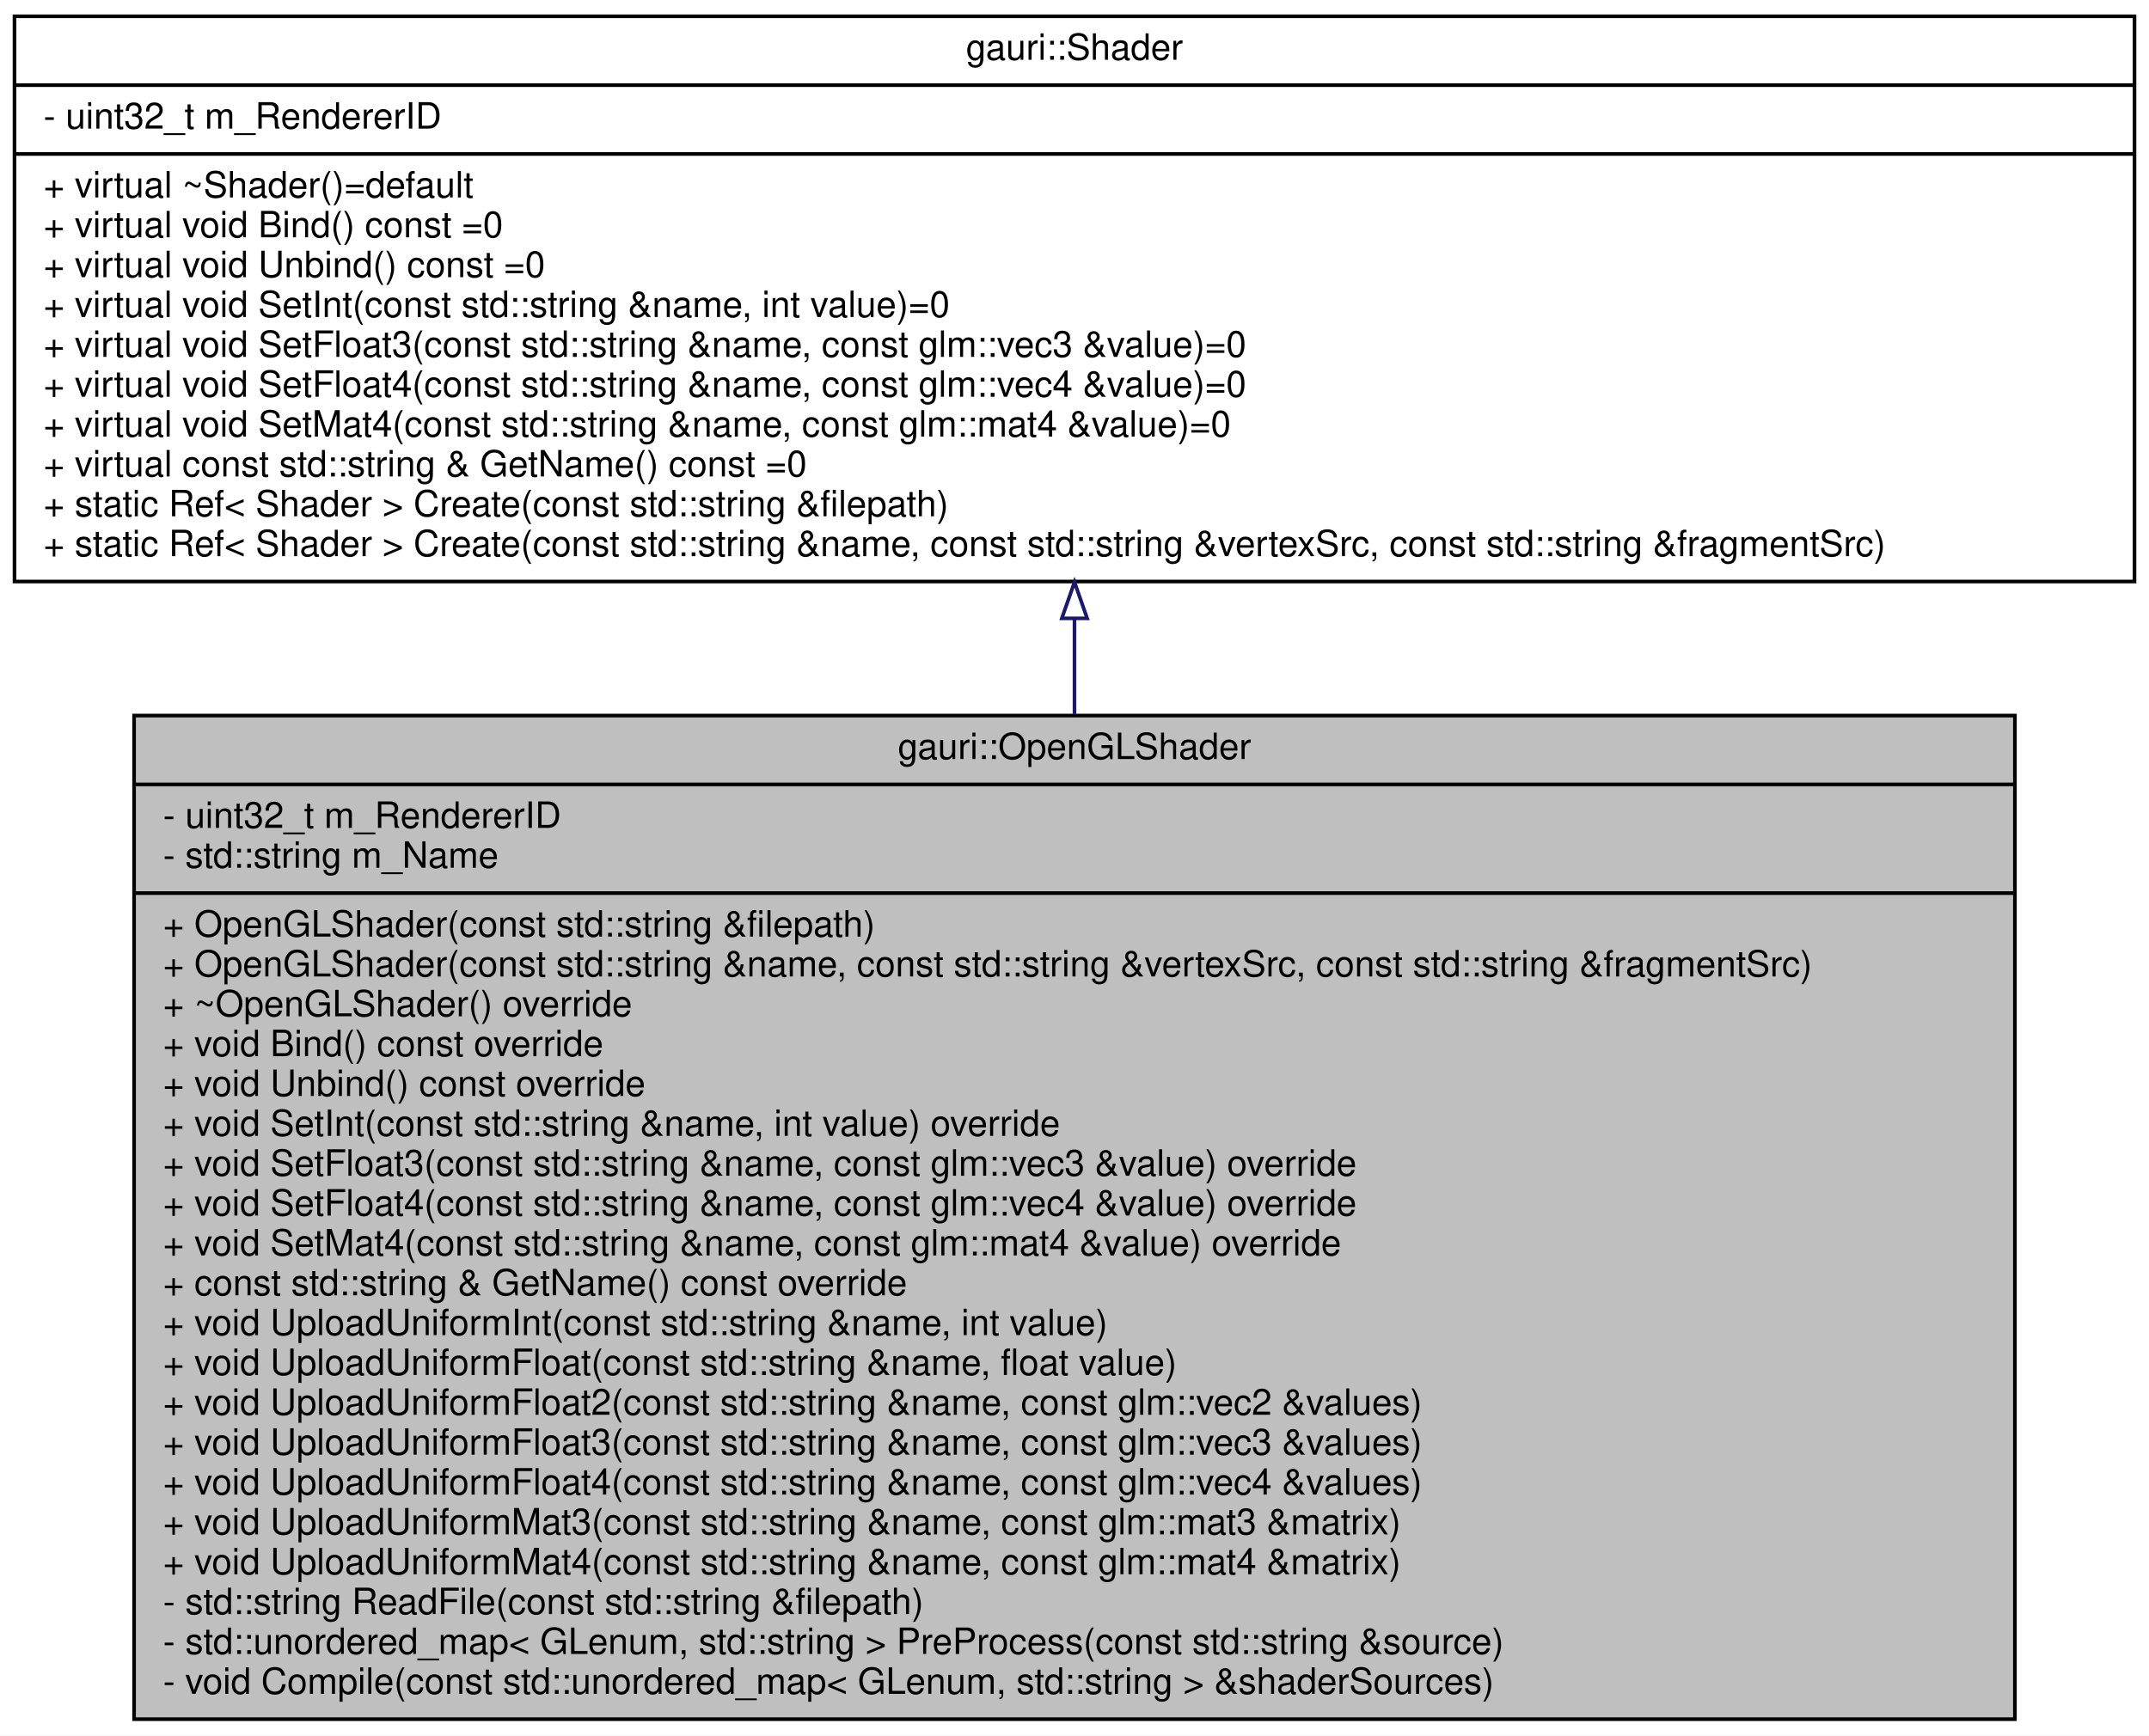
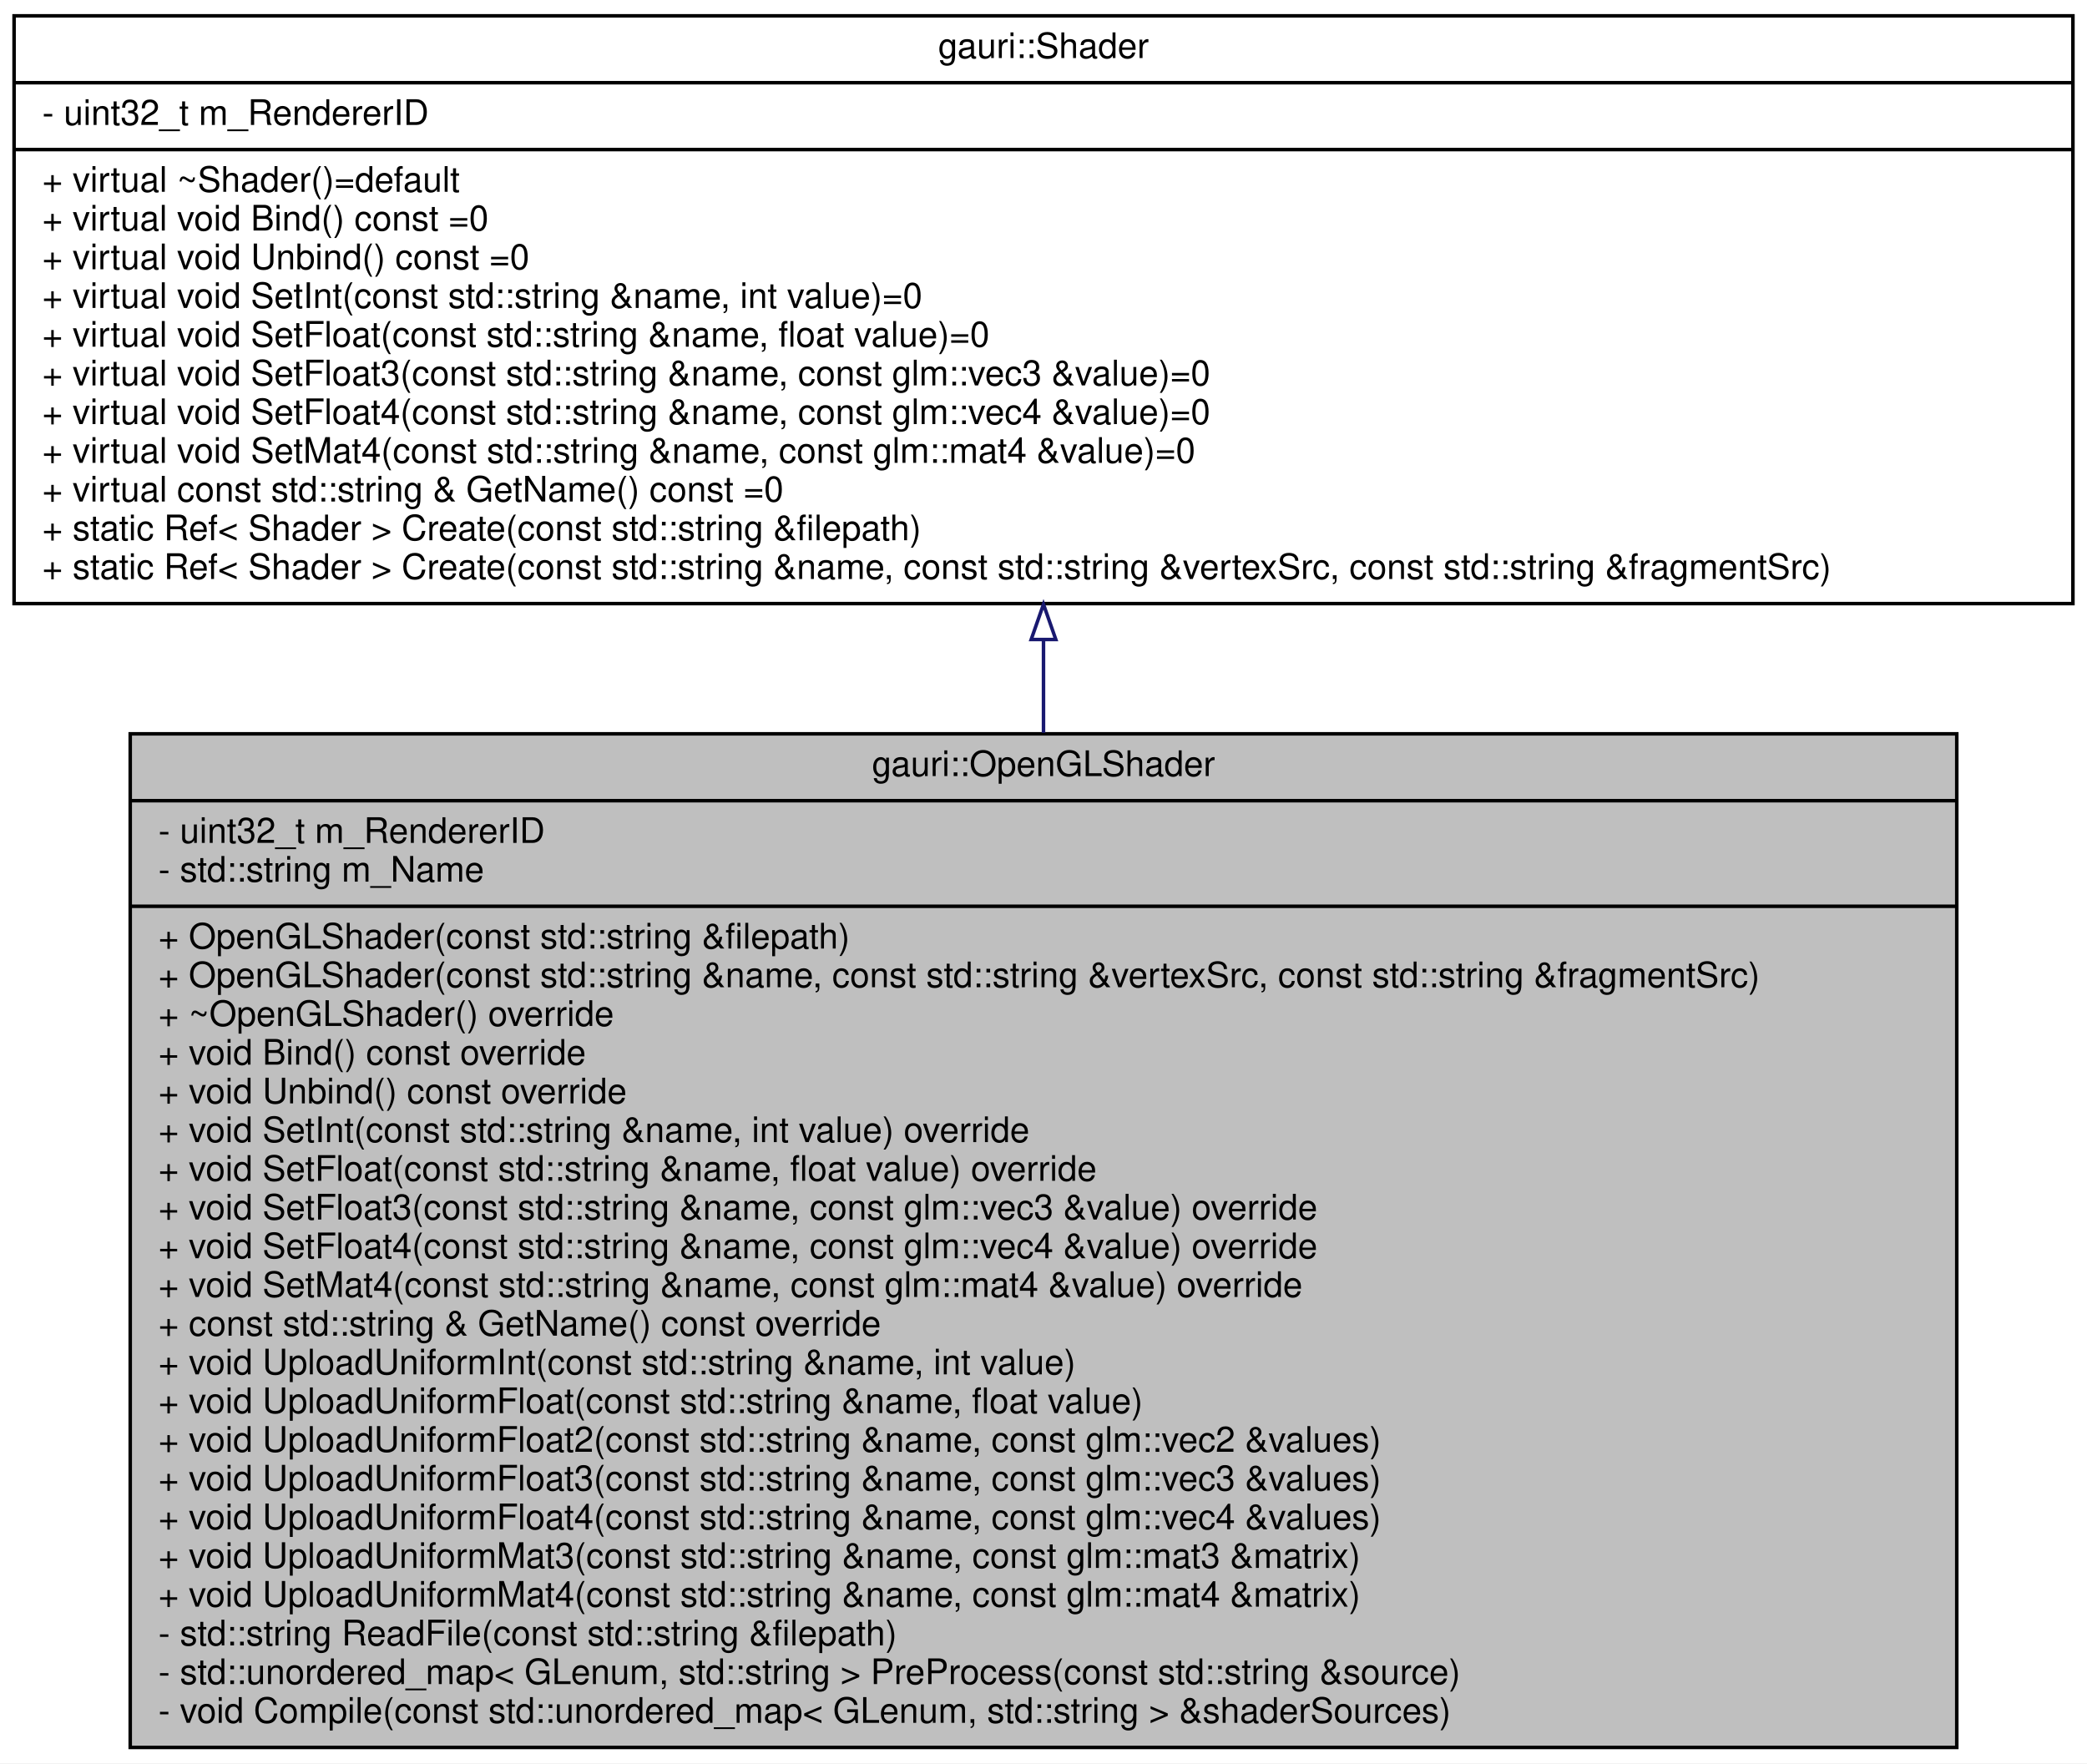
- <svg xmlns="http://www.w3.org/2000/svg" xmlns:xlink="http://www.w3.org/1999/xlink" width="593pt" height="479pt" viewBox="0.00 0.00 593.00 479.00">
-   <g id="graph0" class="graph" transform="scale(1 1) rotate(0) translate(4 475)">
-     <polygon fill="white" stroke="transparent" points="-4,4 -4,-475 589,-475 589,4 -4,4" />
+ <svg xmlns="http://www.w3.org/2000/svg" xmlns:xlink="http://www.w3.org/1999/xlink" width="593pt" height="501pt" viewBox="0.00 0.00 593.00 501.00">
+   <g id="graph0" class="graph" transform="scale(1 1) rotate(0) translate(4 497)">
+     <polygon fill="white" stroke="transparent" points="-4,4 -4,-497 589,-497 589,4 -4,4" />
    <g id="node1" class="node">
      <g id="a_node1">
        <a xlink:title=" ">
-           <polygon fill="#bfbfbf" stroke="black" points="33,-0.5 33,-277.5 552,-277.5 552,-0.5 33,-0.5" />
-           <text text-anchor="middle" x="292.5" y="-265.5" font-family="Helvetica,sans-Serif" font-size="10.00">gauri::OpenGLShader</text>
-           <polyline fill="none" stroke="black" points="33,-258.5 552,-258.5 " />
-           <text text-anchor="start" x="41" y="-246.5" font-family="Helvetica,sans-Serif" font-size="10.00">- uint32_t m_RendererID</text>
-           <text text-anchor="start" x="41" y="-235.5" font-family="Helvetica,sans-Serif" font-size="10.00">- std::string m_Name</text>
-           <polyline fill="none" stroke="black" points="33,-228.5 552,-228.5 " />
-           <text text-anchor="start" x="41" y="-216.5" font-family="Helvetica,sans-Serif" font-size="10.00">+ OpenGLShader(const std::string &amp;filepath)</text>
-           <text text-anchor="start" x="41" y="-205.5" font-family="Helvetica,sans-Serif" font-size="10.00">+ OpenGLShader(const std::string &amp;name, const std::string &amp;vertexSrc, const std::string &amp;fragmentSrc)</text>
-           <text text-anchor="start" x="41" y="-194.5" font-family="Helvetica,sans-Serif" font-size="10.00">+ ~OpenGLShader() override</text>
-           <text text-anchor="start" x="41" y="-183.5" font-family="Helvetica,sans-Serif" font-size="10.00">+ void Bind() const override</text>
-           <text text-anchor="start" x="41" y="-172.5" font-family="Helvetica,sans-Serif" font-size="10.00">+ void Unbind() const override</text>
-           <text text-anchor="start" x="41" y="-161.5" font-family="Helvetica,sans-Serif" font-size="10.00">+ void SetInt(const std::string &amp;name, int value) override</text>
+           <polygon fill="#bfbfbf" stroke="black" points="33,-0.5 33,-288.5 552,-288.5 552,-0.5 33,-0.5" />
+           <text text-anchor="middle" x="292.5" y="-276.5" font-family="Helvetica,sans-Serif" font-size="10.00">gauri::OpenGLShader</text>
+           <polyline fill="none" stroke="black" points="33,-269.5 552,-269.5 " />
+           <text text-anchor="start" x="41" y="-257.5" font-family="Helvetica,sans-Serif" font-size="10.00">- uint32_t m_RendererID</text>
+           <text text-anchor="start" x="41" y="-246.5" font-family="Helvetica,sans-Serif" font-size="10.00">- std::string m_Name</text>
+           <polyline fill="none" stroke="black" points="33,-239.5 552,-239.5 " />
+           <text text-anchor="start" x="41" y="-227.5" font-family="Helvetica,sans-Serif" font-size="10.00">+ OpenGLShader(const std::string &amp;filepath)</text>
+           <text text-anchor="start" x="41" y="-216.5" font-family="Helvetica,sans-Serif" font-size="10.00">+ OpenGLShader(const std::string &amp;name, const std::string &amp;vertexSrc, const std::string &amp;fragmentSrc)</text>
+           <text text-anchor="start" x="41" y="-205.5" font-family="Helvetica,sans-Serif" font-size="10.00">+ ~OpenGLShader() override</text>
+           <text text-anchor="start" x="41" y="-194.5" font-family="Helvetica,sans-Serif" font-size="10.00">+ void Bind() const override</text>
+           <text text-anchor="start" x="41" y="-183.5" font-family="Helvetica,sans-Serif" font-size="10.00">+ void Unbind() const override</text>
+           <text text-anchor="start" x="41" y="-172.5" font-family="Helvetica,sans-Serif" font-size="10.00">+ void SetInt(const std::string &amp;name, int value) override</text>
+           <text text-anchor="start" x="41" y="-161.5" font-family="Helvetica,sans-Serif" font-size="10.00">+ void SetFloat(const std::string &amp;name, float value) override</text>
          <text text-anchor="start" x="41" y="-150.5" font-family="Helvetica,sans-Serif" font-size="10.00">+ void SetFloat3(const std::string &amp;name, const glm::vec3 &amp;value) override</text>
          <text text-anchor="start" x="41" y="-139.5" font-family="Helvetica,sans-Serif" font-size="10.00">+ void SetFloat4(const std::string &amp;name, const glm::vec4 &amp;value) override</text>
          <text text-anchor="start" x="41" y="-128.5" font-family="Helvetica,sans-Serif" font-size="10.00">+ void SetMat4(const std::string &amp;name, const glm::mat4 &amp;value) override</text>
          <text text-anchor="start" x="41" y="-117.5" font-family="Helvetica,sans-Serif" font-size="10.00">+ const std::string &amp; GetName() const override</text>
          <text text-anchor="start" x="41" y="-106.5" font-family="Helvetica,sans-Serif" font-size="10.00">+ void UploadUniformInt(const std::string &amp;name, int value)</text>
          <text text-anchor="start" x="41" y="-95.5" font-family="Helvetica,sans-Serif" font-size="10.00">+ void UploadUniformFloat(const std::string &amp;name, float value)</text>
          <text text-anchor="start" x="41" y="-84.5" font-family="Helvetica,sans-Serif" font-size="10.00">+ void UploadUniformFloat2(const std::string &amp;name, const glm::vec2 &amp;values)</text>
          <text text-anchor="start" x="41" y="-73.5" font-family="Helvetica,sans-Serif" font-size="10.00">+ void UploadUniformFloat3(const std::string &amp;name, const glm::vec3 &amp;values)</text>
          <text text-anchor="start" x="41" y="-62.5" font-family="Helvetica,sans-Serif" font-size="10.00">+ void UploadUniformFloat4(const std::string &amp;name, const glm::vec4 &amp;values)</text>
          <text text-anchor="start" x="41" y="-51.5" font-family="Helvetica,sans-Serif" font-size="10.00">+ void UploadUniformMat3(const std::string &amp;name, const glm::mat3 &amp;matrix)</text>
          <text text-anchor="start" x="41" y="-40.5" font-family="Helvetica,sans-Serif" font-size="10.00">+ void UploadUniformMat4(const std::string &amp;name, const glm::mat4 &amp;matrix)</text>
          <text text-anchor="start" x="41" y="-29.5" font-family="Helvetica,sans-Serif" font-size="10.00">- std::string ReadFile(const std::string &amp;filepath)</text>
          <text text-anchor="start" x="41" y="-18.5" font-family="Helvetica,sans-Serif" font-size="10.00">- std::unordered_map&lt; GLenum, std::string &gt; PreProcess(const std::string &amp;source)</text>
          <text text-anchor="start" x="41" y="-7.5" font-family="Helvetica,sans-Serif" font-size="10.00">- void Compile(const std::unordered_map&lt; GLenum, std::string &gt; &amp;shaderSources)</text>
        </a>
      </g>
    </g>
    <g id="node2" class="node">
      <g id="a_node2">
        <a xlink:href="classgauri_1_1Shader.html" target="_top" xlink:title=" ">
-           <polygon fill="white" stroke="black" points="0,-314.5 0,-470.5 585,-470.5 585,-314.5 0,-314.5" />
-           <text text-anchor="middle" x="292.5" y="-458.5" font-family="Helvetica,sans-Serif" font-size="10.00">gauri::Shader</text>
-           <polyline fill="none" stroke="black" points="0,-451.5 585,-451.5 " />
-           <text text-anchor="start" x="8" y="-439.5" font-family="Helvetica,sans-Serif" font-size="10.00">- uint32_t m_RendererID</text>
-           <polyline fill="none" stroke="black" points="0,-432.5 585,-432.5 " />
-           <text text-anchor="start" x="8" y="-420.5" font-family="Helvetica,sans-Serif" font-size="10.00">+ virtual ~Shader()=default</text>
-           <text text-anchor="start" x="8" y="-409.5" font-family="Helvetica,sans-Serif" font-size="10.00">+ virtual void Bind() const =0</text>
-           <text text-anchor="start" x="8" y="-398.5" font-family="Helvetica,sans-Serif" font-size="10.00">+ virtual void Unbind() const =0</text>
-           <text text-anchor="start" x="8" y="-387.5" font-family="Helvetica,sans-Serif" font-size="10.00">+ virtual void SetInt(const std::string &amp;name, int value)=0</text>
-           <text text-anchor="start" x="8" y="-376.5" font-family="Helvetica,sans-Serif" font-size="10.00">+ virtual void SetFloat3(const std::string &amp;name, const glm::vec3 &amp;value)=0</text>
-           <text text-anchor="start" x="8" y="-365.5" font-family="Helvetica,sans-Serif" font-size="10.00">+ virtual void SetFloat4(const std::string &amp;name, const glm::vec4 &amp;value)=0</text>
-           <text text-anchor="start" x="8" y="-354.5" font-family="Helvetica,sans-Serif" font-size="10.00">+ virtual void SetMat4(const std::string &amp;name, const glm::mat4 &amp;value)=0</text>
-           <text text-anchor="start" x="8" y="-343.5" font-family="Helvetica,sans-Serif" font-size="10.00">+ virtual const std::string &amp; GetName() const =0</text>
-           <text text-anchor="start" x="8" y="-332.5" font-family="Helvetica,sans-Serif" font-size="10.00">+ static Ref&lt; Shader &gt; Create(const std::string &amp;filepath)</text>
-           <text text-anchor="start" x="8" y="-321.5" font-family="Helvetica,sans-Serif" font-size="10.00">+ static Ref&lt; Shader &gt; Create(const std::string &amp;name, const std::string &amp;vertexSrc, const std::string &amp;fragmentSrc)</text>
+           <polygon fill="white" stroke="black" points="0,-325.5 0,-492.5 585,-492.5 585,-325.5 0,-325.5" />
+           <text text-anchor="middle" x="292.5" y="-480.5" font-family="Helvetica,sans-Serif" font-size="10.00">gauri::Shader</text>
+           <polyline fill="none" stroke="black" points="0,-473.5 585,-473.5 " />
+           <text text-anchor="start" x="8" y="-461.5" font-family="Helvetica,sans-Serif" font-size="10.00">- uint32_t m_RendererID</text>
+           <polyline fill="none" stroke="black" points="0,-454.5 585,-454.5 " />
+           <text text-anchor="start" x="8" y="-442.5" font-family="Helvetica,sans-Serif" font-size="10.00">+ virtual ~Shader()=default</text>
+           <text text-anchor="start" x="8" y="-431.5" font-family="Helvetica,sans-Serif" font-size="10.00">+ virtual void Bind() const =0</text>
+           <text text-anchor="start" x="8" y="-420.5" font-family="Helvetica,sans-Serif" font-size="10.00">+ virtual void Unbind() const =0</text>
+           <text text-anchor="start" x="8" y="-409.5" font-family="Helvetica,sans-Serif" font-size="10.00">+ virtual void SetInt(const std::string &amp;name, int value)=0</text>
+           <text text-anchor="start" x="8" y="-398.5" font-family="Helvetica,sans-Serif" font-size="10.00">+ virtual void SetFloat(const std::string &amp;name, float value)=0</text>
+           <text text-anchor="start" x="8" y="-387.5" font-family="Helvetica,sans-Serif" font-size="10.00">+ virtual void SetFloat3(const std::string &amp;name, const glm::vec3 &amp;value)=0</text>
+           <text text-anchor="start" x="8" y="-376.5" font-family="Helvetica,sans-Serif" font-size="10.00">+ virtual void SetFloat4(const std::string &amp;name, const glm::vec4 &amp;value)=0</text>
+           <text text-anchor="start" x="8" y="-365.5" font-family="Helvetica,sans-Serif" font-size="10.00">+ virtual void SetMat4(const std::string &amp;name, const glm::mat4 &amp;value)=0</text>
+           <text text-anchor="start" x="8" y="-354.5" font-family="Helvetica,sans-Serif" font-size="10.00">+ virtual const std::string &amp; GetName() const =0</text>
+           <text text-anchor="start" x="8" y="-343.5" font-family="Helvetica,sans-Serif" font-size="10.00">+ static Ref&lt; Shader &gt; Create(const std::string &amp;filepath)</text>
+           <text text-anchor="start" x="8" y="-332.5" font-family="Helvetica,sans-Serif" font-size="10.00">+ static Ref&lt; Shader &gt; Create(const std::string &amp;name, const std::string &amp;vertexSrc, const std::string &amp;fragmentSrc)</text>
        </a>
      </g>
    </g>
    <g id="edge1" class="edge">
-       <path fill="none" stroke="midnightblue" d="M292.5,-304.32C292.5,-295.67 292.5,-286.76 292.5,-277.76" />
-       <polygon fill="none" stroke="midnightblue" points="289,-304.33 292.5,-314.33 296,-304.33 289,-304.33" />
+       <path fill="none" stroke="midnightblue" d="M292.5,-315.28C292.5,-306.64 292.5,-297.75 292.5,-288.79" />
+       <polygon fill="none" stroke="midnightblue" points="289,-315.3 292.5,-325.3 296,-315.3 289,-315.3" />
    </g>
  </g>
</svg>
